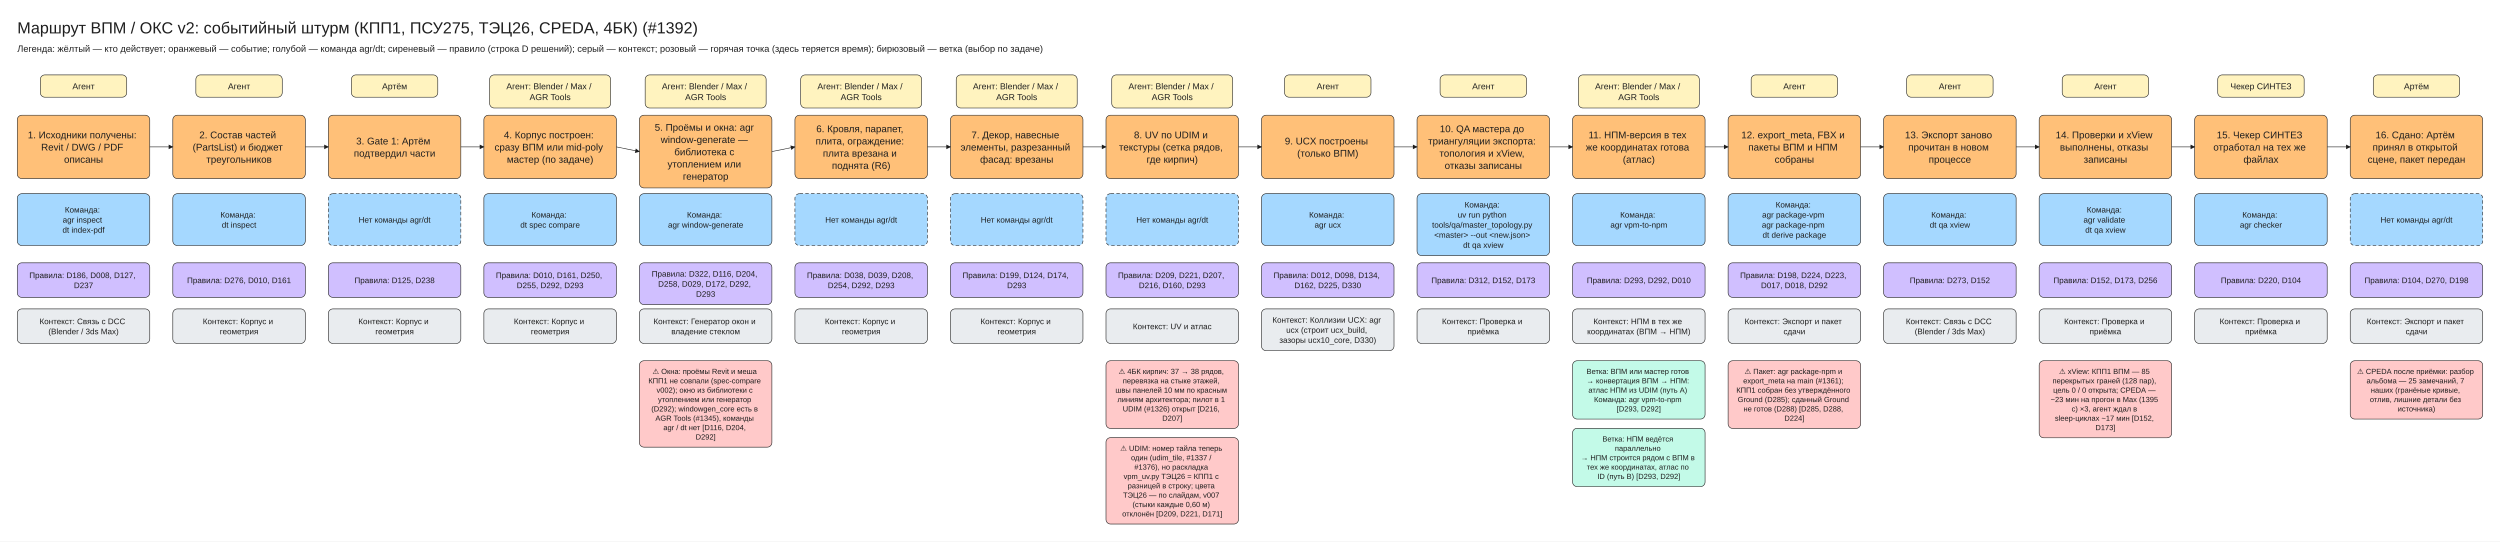
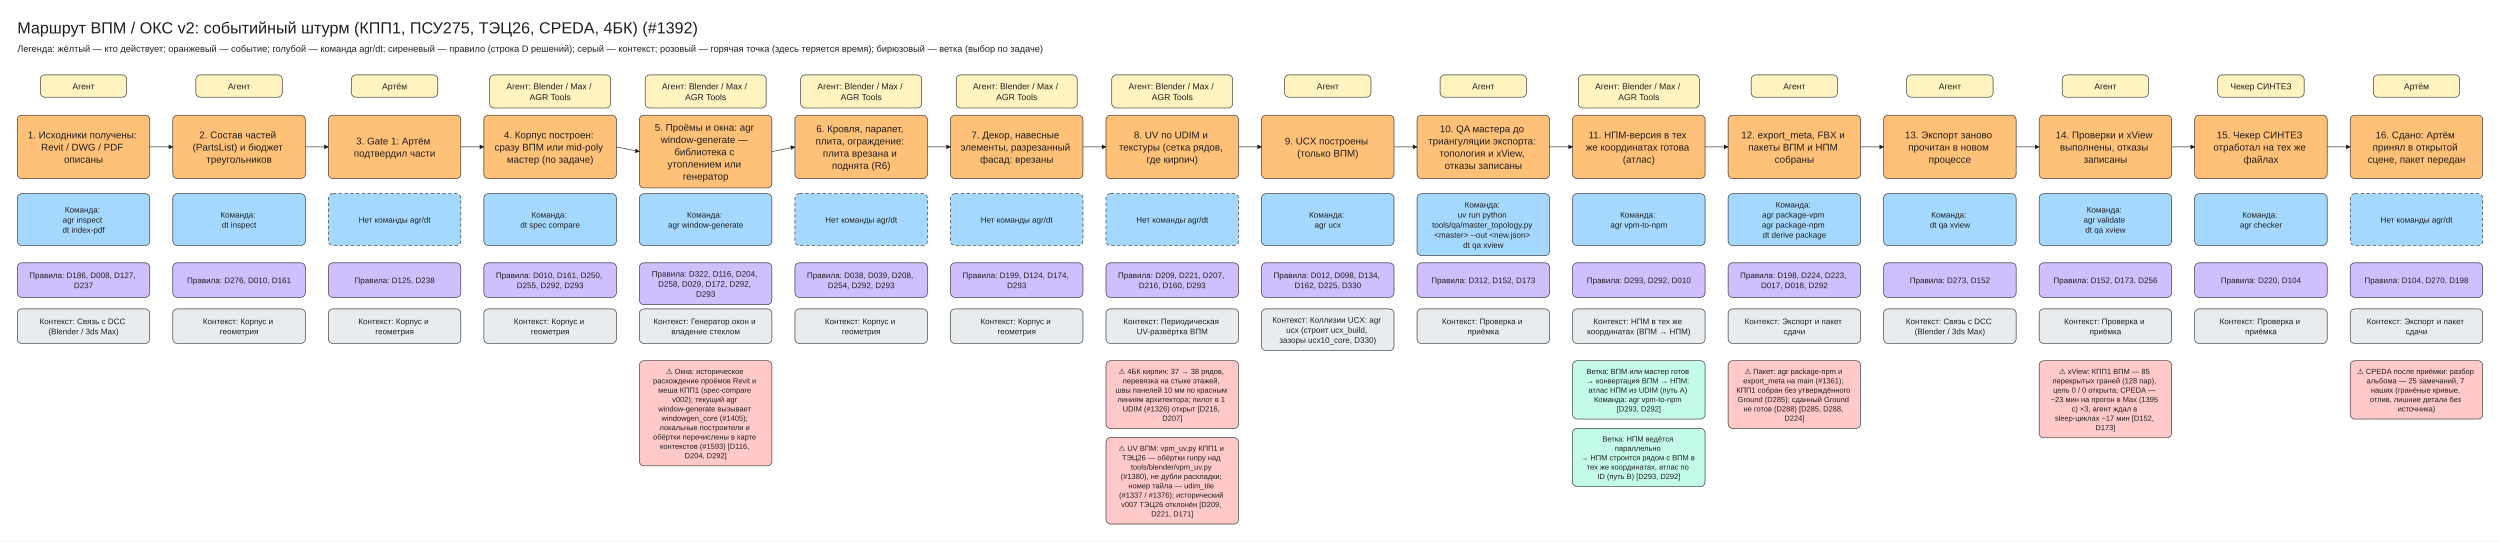
<svg xmlns="http://www.w3.org/2000/svg" viewBox="10 -30 4340 940" width="4340" height="940" font-family="Segoe UI, Arial, sans-serif">
  <defs>
    <marker id="arrow" viewBox="0 0 10 10" refX="9" refY="5" markerWidth="8" markerHeight="8" orient="auto-start-reverse">
      <path d="M0,0 L10,5 L0,10 z" fill="#1e1e1e" />
    </marker>
  </defs>
  <rect x="10" y="-30" width="4340" height="940" fill="#ffffff" />
  <rect x="80" y="100" width="150" height="38.75" rx="8" fill="#fff3bf" stroke="#1e1e1e" />
  <rect x="40" y="170" width="230" height="110" rx="8" fill="#ffc078" stroke="#1e1e1e" />
  <rect x="40" y="306.25" width="230" height="90" rx="8" fill="#a5d8ff" stroke="#1e1e1e" />
  <rect x="40" y="426.25" width="230" height="60" rx="8" fill="#d0bfff" stroke="#1e1e1e" />
  <rect x="40" y="506.25" width="230" height="60" rx="8" fill="#e9ecef" stroke="#1e1e1e" />
  <rect x="350" y="100" width="150" height="38.75" rx="8" fill="#fff3bf" stroke="#1e1e1e" />
  <rect x="310" y="170" width="230" height="110" rx="8" fill="#ffc078" stroke="#1e1e1e" />
  <line x1="270" y1="225.0" x2="310" y2="225.0" stroke="#1e1e1e" marker-end="url(#arrow)" />
  <rect x="310" y="306.25" width="230" height="90" rx="8" fill="#a5d8ff" stroke="#1e1e1e" />
  <rect x="310" y="426.25" width="230" height="60" rx="8" fill="#d0bfff" stroke="#1e1e1e" />
  <rect x="310" y="506.25" width="230" height="60" rx="8" fill="#e9ecef" stroke="#1e1e1e" />
  <rect x="620" y="100" width="150" height="38.75" rx="8" fill="#fff3bf" stroke="#1e1e1e" />
  <rect x="580" y="170" width="230" height="110" rx="8" fill="#ffc078" stroke="#1e1e1e" />
  <line x1="540" y1="225.0" x2="580" y2="225.0" stroke="#1e1e1e" marker-end="url(#arrow)" />
  <rect x="580" y="306.25" width="230" height="90" rx="8" fill="#a5d8ff" stroke="#1e1e1e" stroke-dasharray="6 4" />
  <rect x="580" y="426.25" width="230" height="60" rx="8" fill="#d0bfff" stroke="#1e1e1e" />
  <rect x="580" y="506.25" width="230" height="60" rx="8" fill="#e9ecef" stroke="#1e1e1e" />
  <rect x="860" y="100" width="210" height="57.5" rx="8" fill="#fff3bf" stroke="#1e1e1e" />
  <rect x="850" y="170" width="230" height="110" rx="8" fill="#ffc078" stroke="#1e1e1e" />
  <line x1="810" y1="225.0" x2="850" y2="225.0" stroke="#1e1e1e" marker-end="url(#arrow)" />
  <rect x="850" y="306.25" width="230" height="90" rx="8" fill="#a5d8ff" stroke="#1e1e1e" />
  <rect x="850" y="426.25" width="230" height="60" rx="8" fill="#d0bfff" stroke="#1e1e1e" />
  <rect x="850" y="506.25" width="230" height="60" rx="8" fill="#e9ecef" stroke="#1e1e1e" />
  <rect x="1130" y="100" width="210" height="57.5" rx="8" fill="#fff3bf" stroke="#1e1e1e" />
  <rect x="1120" y="170" width="230" height="126.25" rx="8" fill="#ffc078" stroke="#1e1e1e" />
  <line x1="1080" y1="225.0" x2="1120" y2="233.12" stroke="#1e1e1e" marker-end="url(#arrow)" />
  <rect x="1120" y="306.25" width="230" height="90" rx="8" fill="#a5d8ff" stroke="#1e1e1e" />
  <rect x="1120" y="426.25" width="230" height="72.5" rx="8" fill="#d0bfff" stroke="#1e1e1e" />
  <rect x="1120" y="506.25" width="230" height="60" rx="8" fill="#e9ecef" stroke="#1e1e1e" />
-   <rect x="1120" y="596.25" width="230" height="150.0" rx="8" fill="#ffc9c9" stroke="#1e1e1e" />
+   <rect x="1120" y="596.25" width="230" height="182.5" rx="8" fill="#ffc9c9" stroke="#1e1e1e" />
  <rect x="1400" y="100" width="210" height="57.5" rx="8" fill="#fff3bf" stroke="#1e1e1e" />
  <rect x="1390" y="170" width="230" height="110" rx="8" fill="#ffc078" stroke="#1e1e1e" />
  <line x1="1350" y1="233.12" x2="1390" y2="225.0" stroke="#1e1e1e" marker-end="url(#arrow)" />
  <rect x="1390" y="306.25" width="230" height="90" rx="8" fill="#a5d8ff" stroke="#1e1e1e" stroke-dasharray="6 4" />
  <rect x="1390" y="426.25" width="230" height="60" rx="8" fill="#d0bfff" stroke="#1e1e1e" />
  <rect x="1390" y="506.25" width="230" height="60" rx="8" fill="#e9ecef" stroke="#1e1e1e" />
  <rect x="1670" y="100" width="210" height="57.5" rx="8" fill="#fff3bf" stroke="#1e1e1e" />
  <rect x="1660" y="170" width="230" height="110" rx="8" fill="#ffc078" stroke="#1e1e1e" />
  <line x1="1620" y1="225.0" x2="1660" y2="225.0" stroke="#1e1e1e" marker-end="url(#arrow)" />
  <rect x="1660" y="306.25" width="230" height="90" rx="8" fill="#a5d8ff" stroke="#1e1e1e" stroke-dasharray="6 4" />
  <rect x="1660" y="426.25" width="230" height="60" rx="8" fill="#d0bfff" stroke="#1e1e1e" />
  <rect x="1660" y="506.25" width="230" height="60" rx="8" fill="#e9ecef" stroke="#1e1e1e" />
  <rect x="1940" y="100" width="210" height="57.5" rx="8" fill="#fff3bf" stroke="#1e1e1e" />
  <rect x="1930" y="170" width="230" height="110" rx="8" fill="#ffc078" stroke="#1e1e1e" />
  <line x1="1890" y1="225.0" x2="1930" y2="225.0" stroke="#1e1e1e" marker-end="url(#arrow)" />
  <rect x="1930" y="306.25" width="230" height="90" rx="8" fill="#a5d8ff" stroke="#1e1e1e" stroke-dasharray="6 4" />
  <rect x="1930" y="426.25" width="230" height="60" rx="8" fill="#d0bfff" stroke="#1e1e1e" />
  <rect x="1930" y="506.25" width="230" height="60" rx="8" fill="#e9ecef" stroke="#1e1e1e" />
  <rect x="1930" y="596.25" width="230" height="117.5" rx="8" fill="#ffc9c9" stroke="#1e1e1e" />
  <rect x="1930" y="729.75" width="230" height="150.0" rx="8" fill="#ffc9c9" stroke="#1e1e1e" />
  <rect x="2240" y="100" width="150" height="38.75" rx="8" fill="#fff3bf" stroke="#1e1e1e" />
  <rect x="2200" y="170" width="230" height="110" rx="8" fill="#ffc078" stroke="#1e1e1e" />
  <line x1="2160" y1="225.0" x2="2200" y2="225.0" stroke="#1e1e1e" marker-end="url(#arrow)" />
  <rect x="2200" y="306.25" width="230" height="90" rx="8" fill="#a5d8ff" stroke="#1e1e1e" />
  <rect x="2200" y="426.25" width="230" height="60" rx="8" fill="#d0bfff" stroke="#1e1e1e" />
  <rect x="2200" y="506.25" width="230" height="72.5" rx="8" fill="#e9ecef" stroke="#1e1e1e" />
  <rect x="2510" y="100" width="150" height="38.75" rx="8" fill="#fff3bf" stroke="#1e1e1e" />
  <rect x="2470" y="170" width="230" height="110" rx="8" fill="#ffc078" stroke="#1e1e1e" />
  <line x1="2430" y1="225.0" x2="2470" y2="225.0" stroke="#1e1e1e" marker-end="url(#arrow)" />
  <rect x="2470" y="306.25" width="230" height="107.5" rx="8" fill="#a5d8ff" stroke="#1e1e1e" />
  <rect x="2470" y="426.25" width="230" height="60" rx="8" fill="#d0bfff" stroke="#1e1e1e" />
  <rect x="2470" y="506.25" width="230" height="60" rx="8" fill="#e9ecef" stroke="#1e1e1e" />
  <rect x="2750" y="100" width="210" height="57.5" rx="8" fill="#fff3bf" stroke="#1e1e1e" />
  <rect x="2740" y="170" width="230" height="110" rx="8" fill="#ffc078" stroke="#1e1e1e" />
  <line x1="2700" y1="225.0" x2="2740" y2="225.0" stroke="#1e1e1e" marker-end="url(#arrow)" />
  <rect x="2740" y="306.25" width="230" height="90" rx="8" fill="#a5d8ff" stroke="#1e1e1e" />
  <rect x="2740" y="426.25" width="230" height="60" rx="8" fill="#d0bfff" stroke="#1e1e1e" />
  <rect x="2740" y="506.25" width="230" height="60" rx="8" fill="#e9ecef" stroke="#1e1e1e" />
  <rect x="2740" y="596.25" width="230" height="101.25" rx="8" fill="#c3fae8" stroke="#1e1e1e" />
  <rect x="2740" y="713.5" width="230" height="101.25" rx="8" fill="#c3fae8" stroke="#1e1e1e" />
  <rect x="3050" y="100" width="150" height="38.75" rx="8" fill="#fff3bf" stroke="#1e1e1e" />
  <rect x="3010" y="170" width="230" height="110" rx="8" fill="#ffc078" stroke="#1e1e1e" />
  <line x1="2970" y1="225.0" x2="3010" y2="225.0" stroke="#1e1e1e" marker-end="url(#arrow)" />
  <rect x="3010" y="306.25" width="230" height="90" rx="8" fill="#a5d8ff" stroke="#1e1e1e" />
  <rect x="3010" y="426.25" width="230" height="60" rx="8" fill="#d0bfff" stroke="#1e1e1e" />
  <rect x="3010" y="506.25" width="230" height="60" rx="8" fill="#e9ecef" stroke="#1e1e1e" />
  <rect x="3010" y="596.25" width="230" height="117.5" rx="8" fill="#ffc9c9" stroke="#1e1e1e" />
  <rect x="3320" y="100" width="150" height="38.75" rx="8" fill="#fff3bf" stroke="#1e1e1e" />
  <rect x="3280" y="170" width="230" height="110" rx="8" fill="#ffc078" stroke="#1e1e1e" />
  <line x1="3240" y1="225.0" x2="3280" y2="225.0" stroke="#1e1e1e" marker-end="url(#arrow)" />
  <rect x="3280" y="306.25" width="230" height="90" rx="8" fill="#a5d8ff" stroke="#1e1e1e" />
  <rect x="3280" y="426.25" width="230" height="60" rx="8" fill="#d0bfff" stroke="#1e1e1e" />
  <rect x="3280" y="506.25" width="230" height="60" rx="8" fill="#e9ecef" stroke="#1e1e1e" />
  <rect x="3590" y="100" width="150" height="38.75" rx="8" fill="#fff3bf" stroke="#1e1e1e" />
  <rect x="3550" y="170" width="230" height="110" rx="8" fill="#ffc078" stroke="#1e1e1e" />
  <line x1="3510" y1="225.0" x2="3550" y2="225.0" stroke="#1e1e1e" marker-end="url(#arrow)" />
  <rect x="3550" y="306.25" width="230" height="90" rx="8" fill="#a5d8ff" stroke="#1e1e1e" />
  <rect x="3550" y="426.25" width="230" height="60" rx="8" fill="#d0bfff" stroke="#1e1e1e" />
  <rect x="3550" y="506.25" width="230" height="60" rx="8" fill="#e9ecef" stroke="#1e1e1e" />
  <rect x="3550" y="596.25" width="230" height="133.75" rx="8" fill="#ffc9c9" stroke="#1e1e1e" />
  <rect x="3860" y="100" width="150" height="38.75" rx="8" fill="#fff3bf" stroke="#1e1e1e" />
  <rect x="3820" y="170" width="230" height="110" rx="8" fill="#ffc078" stroke="#1e1e1e" />
  <line x1="3780" y1="225.0" x2="3820" y2="225.0" stroke="#1e1e1e" marker-end="url(#arrow)" />
  <rect x="3820" y="306.25" width="230" height="90" rx="8" fill="#a5d8ff" stroke="#1e1e1e" />
  <rect x="3820" y="426.25" width="230" height="60" rx="8" fill="#d0bfff" stroke="#1e1e1e" />
  <rect x="3820" y="506.25" width="230" height="60" rx="8" fill="#e9ecef" stroke="#1e1e1e" />
  <rect x="4130" y="100" width="150" height="38.75" rx="8" fill="#fff3bf" stroke="#1e1e1e" />
  <rect x="4090" y="170" width="230" height="110" rx="8" fill="#ffc078" stroke="#1e1e1e" />
  <line x1="4050" y1="225.0" x2="4090" y2="225.0" stroke="#1e1e1e" marker-end="url(#arrow)" />
  <rect x="4090" y="306.25" width="230" height="90" rx="8" fill="#a5d8ff" stroke="#1e1e1e" stroke-dasharray="6 4" />
  <rect x="4090" y="426.25" width="230" height="60" rx="8" fill="#d0bfff" stroke="#1e1e1e" />
  <rect x="4090" y="506.25" width="230" height="60" rx="8" fill="#e9ecef" stroke="#1e1e1e" />
  <rect x="4090" y="596.25" width="230" height="101.25" rx="8" fill="#ffc9c9" stroke="#1e1e1e" />
  <text x="40" y="0" font-size="28" text-anchor="start" fill="#1e1e1e">
    <tspan x="40" dy="28">Маршрут ВПМ / ОКС v2: событийный штурм (КПП1, ПСУ275, ТЭЦ26, СРЕDА, 4БК) (#1392)</tspan>
  </text>
  <text x="40" y="44" font-size="16" text-anchor="start" fill="#1e1e1e">
    <tspan x="40" dy="16">Легенда: жёлтый — кто действует; оранжевый — событие; голубой — команда agr/dt; сиреневый — правило (строка D решений); серый — контекст; розовый — горячая точка (здесь теряется время); бирюзовый — ветка (выбор по задаче)</tspan>
  </text>
  <text x="155.0" y="110.0" font-size="15" text-anchor="middle" fill="#1e1e1e">
    <tspan x="155.0" dy="15">Агент</tspan>
  </text>
  <text x="155.0" y="193.12" font-size="17" text-anchor="middle" fill="#1e1e1e">
    <tspan x="155.0" dy="17">1. Исходники получены:</tspan>
    <tspan x="155.0" dy="21.25">Revit / DWG / PDF</tspan>
    <tspan x="155.0" dy="21.25">описаны</tspan>
  </text>
  <text x="155.0" y="325.0" font-size="14" text-anchor="middle" fill="#1e1e1e">
    <tspan x="155.0" dy="14">Команда:</tspan>
    <tspan x="155.0" dy="17.5">agr inspect</tspan>
    <tspan x="155.0" dy="17.5">dt index-pdf</tspan>
  </text>
  <text x="155.0" y="438.75" font-size="14" text-anchor="middle" fill="#1e1e1e">
    <tspan x="155.0" dy="14">Правила: D186, D008, D127,</tspan>
    <tspan x="155.0" dy="17.5">D237</tspan>
  </text>
  <text x="155.0" y="518.75" font-size="14" text-anchor="middle" fill="#1e1e1e">
    <tspan x="155.0" dy="14">Контекст: Связь с DCC</tspan>
    <tspan x="155.0" dy="17.5">(Blender / 3ds Max)</tspan>
  </text>
  <text x="425.0" y="110.0" font-size="15" text-anchor="middle" fill="#1e1e1e">
    <tspan x="425.0" dy="15">Агент</tspan>
  </text>
  <text x="425.0" y="193.12" font-size="17" text-anchor="middle" fill="#1e1e1e">
    <tspan x="425.0" dy="17">2. Состав частей</tspan>
    <tspan x="425.0" dy="21.25">(PartsList) и бюджет</tspan>
    <tspan x="425.0" dy="21.25">треугольников</tspan>
  </text>
  <text x="425.0" y="333.75" font-size="14" text-anchor="middle" fill="#1e1e1e">
    <tspan x="425.0" dy="14">Команда:</tspan>
    <tspan x="425.0" dy="17.5">dt inspect</tspan>
  </text>
  <text x="425.0" y="447.5" font-size="14" text-anchor="middle" fill="#1e1e1e">
    <tspan x="425.0" dy="14">Правила: D276, D010, D161</tspan>
  </text>
  <text x="425.0" y="518.75" font-size="14" text-anchor="middle" fill="#1e1e1e">
    <tspan x="425.0" dy="14">Контекст: Корпус и</tspan>
    <tspan x="425.0" dy="17.5">геометрия</tspan>
  </text>
  <text x="695.0" y="110.0" font-size="15" text-anchor="middle" fill="#1e1e1e">
    <tspan x="695.0" dy="15">Артём</tspan>
  </text>
  <text x="695.0" y="203.75" font-size="17" text-anchor="middle" fill="#1e1e1e">
    <tspan x="695.0" dy="17">3. Gate 1: Артём</tspan>
    <tspan x="695.0" dy="21.25">подтвердил части</tspan>
  </text>
  <text x="695.0" y="342.5" font-size="14" text-anchor="middle" fill="#1e1e1e">
    <tspan x="695.0" dy="14">Нет команды agr/dt</tspan>
  </text>
  <text x="695.0" y="447.5" font-size="14" text-anchor="middle" fill="#1e1e1e">
    <tspan x="695.0" dy="14">Правила: D125, D238</tspan>
  </text>
  <text x="695.0" y="518.75" font-size="14" text-anchor="middle" fill="#1e1e1e">
    <tspan x="695.0" dy="14">Контекст: Корпус и</tspan>
    <tspan x="695.0" dy="17.5">геометрия</tspan>
  </text>
  <text x="965.0" y="110.0" font-size="15" text-anchor="middle" fill="#1e1e1e">
    <tspan x="965.0" dy="15">Агент: Blender / Max /</tspan>
    <tspan x="965.0" dy="18.75">AGR Tools</tspan>
  </text>
  <text x="965.0" y="193.12" font-size="17" text-anchor="middle" fill="#1e1e1e">
    <tspan x="965.0" dy="17">4. Корпус построен:</tspan>
    <tspan x="965.0" dy="21.25">сразу ВПМ или mid-poly</tspan>
    <tspan x="965.0" dy="21.25">мастер (по задаче)</tspan>
  </text>
  <text x="965.0" y="333.75" font-size="14" text-anchor="middle" fill="#1e1e1e">
    <tspan x="965.0" dy="14">Команда:</tspan>
    <tspan x="965.0" dy="17.5">dt spec compare</tspan>
  </text>
  <text x="965.0" y="438.75" font-size="14" text-anchor="middle" fill="#1e1e1e">
    <tspan x="965.0" dy="14">Правила: D010, D161, D250,</tspan>
    <tspan x="965.0" dy="17.5">D255, D292, D293</tspan>
  </text>
  <text x="965.0" y="518.75" font-size="14" text-anchor="middle" fill="#1e1e1e">
    <tspan x="965.0" dy="14">Контекст: Корпус и</tspan>
    <tspan x="965.0" dy="17.5">геометрия</tspan>
  </text>
  <text x="1235.0" y="110.0" font-size="15" text-anchor="middle" fill="#1e1e1e">
    <tspan x="1235.0" dy="15">Агент: Blender / Max /</tspan>
    <tspan x="1235.0" dy="18.75">AGR Tools</tspan>
  </text>
  <text x="1235.0" y="180.0" font-size="17" text-anchor="middle" fill="#1e1e1e">
    <tspan x="1235.0" dy="17">5. Проёмы и окна: agr</tspan>
    <tspan x="1235.0" dy="21.25">window-generate —</tspan>
    <tspan x="1235.0" dy="21.25">библиотека с</tspan>
    <tspan x="1235.0" dy="21.25">утоплением или</tspan>
    <tspan x="1235.0" dy="21.25">генератор</tspan>
  </text>
  <text x="1235.0" y="333.75" font-size="14" text-anchor="middle" fill="#1e1e1e">
    <tspan x="1235.0" dy="14">Команда:</tspan>
    <tspan x="1235.0" dy="17.5">agr window-generate</tspan>
  </text>
  <text x="1235.0" y="436.25" font-size="14" text-anchor="middle" fill="#1e1e1e">
    <tspan x="1235.0" dy="14">Правила: D322, D116, D204,</tspan>
    <tspan x="1235.0" dy="17.5">D258, D029, D172, D292,</tspan>
    <tspan x="1235.0" dy="17.5">D293</tspan>
  </text>
  <text x="1235.0" y="518.75" font-size="14" text-anchor="middle" fill="#1e1e1e">
    <tspan x="1235.0" dy="14">Контекст: Генератор окон и</tspan>
    <tspan x="1235.0" dy="17.5">владение стеклом</tspan>
  </text>
  <text x="1235.0" y="606.25" font-size="13" text-anchor="middle" fill="#1e1e1e">
-     <tspan x="1235.0" dy="13">⚠ Окна: проёмы Revit и меша</tspan>
-     <tspan x="1235.0" dy="16.25">КПП1 не совпали (spec-compare</tspan>
-     <tspan x="1235.0" dy="16.25">v002); окно из библиотеки с</tspan>
-     <tspan x="1235.0" dy="16.25">утоплением или генератор</tspan>
-     <tspan x="1235.0" dy="16.25">(D292); windowgen_core есть в</tspan>
-     <tspan x="1235.0" dy="16.25">AGR Tools (#1345), команды</tspan>
-     <tspan x="1235.0" dy="16.25">agr / dt нет [D116, D204,</tspan>
-     <tspan x="1235.0" dy="16.25">D292]</tspan>
+     <tspan x="1235.0" dy="13">⚠ Окна: историческое</tspan>
+     <tspan x="1235.0" dy="16.25">расхождение проёмов Revit и</tspan>
+     <tspan x="1235.0" dy="16.25">меша КПП1 (spec-compare</tspan>
+     <tspan x="1235.0" dy="16.25">v002); текущий agr</tspan>
+     <tspan x="1235.0" dy="16.25">window-generate вызывает</tspan>
+     <tspan x="1235.0" dy="16.25">windowgen_core (#1405);</tspan>
+     <tspan x="1235.0" dy="16.25">локальные построители и</tspan>
+     <tspan x="1235.0" dy="16.25">обёртки перечислены в карте</tspan>
+     <tspan x="1235.0" dy="16.25">контекстов (#1593) [D116,</tspan>
+     <tspan x="1235.0" dy="16.25">D204, D292]</tspan>
  </text>
  <text x="1505.0" y="110.0" font-size="15" text-anchor="middle" fill="#1e1e1e">
    <tspan x="1505.0" dy="15">Агент: Blender / Max /</tspan>
    <tspan x="1505.0" dy="18.75">AGR Tools</tspan>
  </text>
  <text x="1505.0" y="182.5" font-size="17" text-anchor="middle" fill="#1e1e1e">
    <tspan x="1505.0" dy="17">6. Кровля, парапет,</tspan>
    <tspan x="1505.0" dy="21.25">плита, ограждение:</tspan>
    <tspan x="1505.0" dy="21.25">плита врезана и</tspan>
    <tspan x="1505.0" dy="21.25">поднята (R6)</tspan>
  </text>
  <text x="1505.0" y="342.5" font-size="14" text-anchor="middle" fill="#1e1e1e">
    <tspan x="1505.0" dy="14">Нет команды agr/dt</tspan>
  </text>
  <text x="1505.0" y="438.75" font-size="14" text-anchor="middle" fill="#1e1e1e">
    <tspan x="1505.0" dy="14">Правила: D038, D039, D208,</tspan>
    <tspan x="1505.0" dy="17.5">D254, D292, D293</tspan>
  </text>
  <text x="1505.0" y="518.75" font-size="14" text-anchor="middle" fill="#1e1e1e">
    <tspan x="1505.0" dy="14">Контекст: Корпус и</tspan>
    <tspan x="1505.0" dy="17.5">геометрия</tspan>
  </text>
  <text x="1775.0" y="110.0" font-size="15" text-anchor="middle" fill="#1e1e1e">
    <tspan x="1775.0" dy="15">Агент: Blender / Max /</tspan>
    <tspan x="1775.0" dy="18.75">AGR Tools</tspan>
  </text>
  <text x="1775.0" y="193.12" font-size="17" text-anchor="middle" fill="#1e1e1e">
    <tspan x="1775.0" dy="17">7. Декор, навесные</tspan>
    <tspan x="1775.0" dy="21.25">элементы, разрезанный</tspan>
    <tspan x="1775.0" dy="21.25">фасад: врезаны</tspan>
  </text>
  <text x="1775.0" y="342.5" font-size="14" text-anchor="middle" fill="#1e1e1e">
    <tspan x="1775.0" dy="14">Нет команды agr/dt</tspan>
  </text>
  <text x="1775.0" y="438.75" font-size="14" text-anchor="middle" fill="#1e1e1e">
    <tspan x="1775.0" dy="14">Правила: D199, D124, D174,</tspan>
    <tspan x="1775.0" dy="17.5">D293</tspan>
  </text>
  <text x="1775.0" y="518.75" font-size="14" text-anchor="middle" fill="#1e1e1e">
    <tspan x="1775.0" dy="14">Контекст: Корпус и</tspan>
    <tspan x="1775.0" dy="17.5">геометрия</tspan>
  </text>
  <text x="2045.0" y="110.0" font-size="15" text-anchor="middle" fill="#1e1e1e">
    <tspan x="2045.0" dy="15">Агент: Blender / Max /</tspan>
    <tspan x="2045.0" dy="18.75">AGR Tools</tspan>
  </text>
  <text x="2045.0" y="193.12" font-size="17" text-anchor="middle" fill="#1e1e1e">
    <tspan x="2045.0" dy="17">8. UV по UDIM и</tspan>
    <tspan x="2045.0" dy="21.25">текстуры (сетка рядов,</tspan>
    <tspan x="2045.0" dy="21.25">где кирпич)</tspan>
  </text>
  <text x="2045.0" y="342.5" font-size="14" text-anchor="middle" fill="#1e1e1e">
    <tspan x="2045.0" dy="14">Нет команды agr/dt</tspan>
  </text>
  <text x="2045.0" y="438.75" font-size="14" text-anchor="middle" fill="#1e1e1e">
    <tspan x="2045.0" dy="14">Правила: D209, D221, D207,</tspan>
    <tspan x="2045.0" dy="17.5">D216, D160, D293</tspan>
  </text>
-   <text x="2045.0" y="527.5" font-size="14" text-anchor="middle" fill="#1e1e1e">
-     <tspan x="2045.0" dy="14">Контекст: UV и атлас</tspan>
+   <text x="2045.0" y="518.75" font-size="14" text-anchor="middle" fill="#1e1e1e">
+     <tspan x="2045.0" dy="14">Контекст: Периодическая</tspan>
+     <tspan x="2045.0" dy="17.5">UV-развёртка ВПМ</tspan>
  </text>
  <text x="2045.0" y="606.25" font-size="13" text-anchor="middle" fill="#1e1e1e">
    <tspan x="2045.0" dy="13">⚠ 4БК кирпич: 37 → 38 рядов,</tspan>
    <tspan x="2045.0" dy="16.25">перевязка на стыке этажей,</tspan>
    <tspan x="2045.0" dy="16.25">швы панелей 10 мм по красным</tspan>
    <tspan x="2045.0" dy="16.25">линиям архитектора; пилот в 1</tspan>
    <tspan x="2045.0" dy="16.25">UDIM (#1326) открыт [D216,</tspan>
    <tspan x="2045.0" dy="16.25">D207]</tspan>
  </text>
  <text x="2045.0" y="739.75" font-size="13" text-anchor="middle" fill="#1e1e1e">
-     <tspan x="2045.0" dy="13">⚠ UDIM: номер тайла теперь</tspan>
-     <tspan x="2045.0" dy="16.25">один (udim_tile, #1337 /</tspan>
-     <tspan x="2045.0" dy="16.25">#1376), но раскладка</tspan>
-     <tspan x="2045.0" dy="16.25">vpm_uv.py ТЭЦ26 = КПП1 с</tspan>
-     <tspan x="2045.0" dy="16.25">разницей в строку; цвета</tspan>
-     <tspan x="2045.0" dy="16.25">ТЭЦ26 — по слайдам, v007</tspan>
-     <tspan x="2045.0" dy="16.25">(стыки каждые 0,60 м)</tspan>
-     <tspan x="2045.0" dy="16.25">отклонён [D209, D221, D171]</tspan>
+     <tspan x="2045.0" dy="13">⚠ UV ВПМ: vpm_uv.py КПП1 и</tspan>
+     <tspan x="2045.0" dy="16.25">ТЭЦ26 — обёртки runpy над</tspan>
+     <tspan x="2045.0" dy="16.25">tools/blender/vpm_uv.py</tspan>
+     <tspan x="2045.0" dy="16.25">(#1380), не дубли раскладки;</tspan>
+     <tspan x="2045.0" dy="16.25">номер тайла — udim_tile</tspan>
+     <tspan x="2045.0" dy="16.25">(#1337 / #1376); исторический</tspan>
+     <tspan x="2045.0" dy="16.25">v007 ТЭЦ26 отклонён [D209,</tspan>
+     <tspan x="2045.0" dy="16.25">D221, D171]</tspan>
  </text>
  <text x="2315.0" y="110.0" font-size="15" text-anchor="middle" fill="#1e1e1e">
    <tspan x="2315.0" dy="15">Агент</tspan>
  </text>
  <text x="2315.0" y="203.75" font-size="17" text-anchor="middle" fill="#1e1e1e">
    <tspan x="2315.0" dy="17">9. UCX построены</tspan>
    <tspan x="2315.0" dy="21.25">(только ВПМ)</tspan>
  </text>
  <text x="2315.0" y="333.75" font-size="14" text-anchor="middle" fill="#1e1e1e">
    <tspan x="2315.0" dy="14">Команда:</tspan>
    <tspan x="2315.0" dy="17.5">agr ucx</tspan>
  </text>
  <text x="2315.0" y="438.75" font-size="14" text-anchor="middle" fill="#1e1e1e">
    <tspan x="2315.0" dy="14">Правила: D012, D098, D134,</tspan>
    <tspan x="2315.0" dy="17.5">D162, D225, D330</tspan>
  </text>
  <text x="2315.0" y="516.25" font-size="14" text-anchor="middle" fill="#1e1e1e">
    <tspan x="2315.0" dy="14">Контекст: Коллизии UCX: agr</tspan>
    <tspan x="2315.0" dy="17.5">ucx (строит ucx_build,</tspan>
    <tspan x="2315.0" dy="17.5">зазоры ucx10_core, D330)</tspan>
  </text>
  <text x="2585.0" y="110.0" font-size="15" text-anchor="middle" fill="#1e1e1e">
    <tspan x="2585.0" dy="15">Агент</tspan>
  </text>
  <text x="2585.0" y="182.5" font-size="17" text-anchor="middle" fill="#1e1e1e">
    <tspan x="2585.0" dy="17">10. QA мастера до</tspan>
    <tspan x="2585.0" dy="21.25">триангуляции экспорта:</tspan>
    <tspan x="2585.0" dy="21.25">топология и xView,</tspan>
    <tspan x="2585.0" dy="21.25">отказы записаны</tspan>
  </text>
  <text x="2585.0" y="316.25" font-size="14" text-anchor="middle" fill="#1e1e1e">
    <tspan x="2585.0" dy="14">Команда:</tspan>
    <tspan x="2585.0" dy="17.5">uv run python</tspan>
    <tspan x="2585.0" dy="17.5">tools/qa/master_topology.py</tspan>
    <tspan x="2585.0" dy="17.5">&lt;master&gt; --out &lt;new.json&gt;</tspan>
    <tspan x="2585.0" dy="17.5">dt qa xview</tspan>
  </text>
  <text x="2585.0" y="447.5" font-size="14" text-anchor="middle" fill="#1e1e1e">
    <tspan x="2585.0" dy="14">Правила: D312, D152, D173</tspan>
  </text>
  <text x="2585.0" y="518.75" font-size="14" text-anchor="middle" fill="#1e1e1e">
    <tspan x="2585.0" dy="14">Контекст: Проверка и</tspan>
    <tspan x="2585.0" dy="17.5">приёмка</tspan>
  </text>
  <text x="2855.0" y="110.0" font-size="15" text-anchor="middle" fill="#1e1e1e">
    <tspan x="2855.0" dy="15">Агент: Blender / Max /</tspan>
    <tspan x="2855.0" dy="18.75">AGR Tools</tspan>
  </text>
  <text x="2855.0" y="193.12" font-size="17" text-anchor="middle" fill="#1e1e1e">
    <tspan x="2855.0" dy="17">11. НПМ-версия в тех</tspan>
    <tspan x="2855.0" dy="21.25">же координатах готова</tspan>
    <tspan x="2855.0" dy="21.25">(атлас)</tspan>
  </text>
  <text x="2855.0" y="333.75" font-size="14" text-anchor="middle" fill="#1e1e1e">
    <tspan x="2855.0" dy="14">Команда:</tspan>
    <tspan x="2855.0" dy="17.5">agr vpm-to-npm</tspan>
  </text>
  <text x="2855.0" y="447.5" font-size="14" text-anchor="middle" fill="#1e1e1e">
    <tspan x="2855.0" dy="14">Правила: D293, D292, D010</tspan>
  </text>
  <text x="2855.0" y="518.75" font-size="14" text-anchor="middle" fill="#1e1e1e">
    <tspan x="2855.0" dy="14">Контекст: НПМ в тех же</tspan>
    <tspan x="2855.0" dy="17.5">координатах (ВПМ → НПМ)</tspan>
  </text>
  <text x="2855.0" y="606.25" font-size="13" text-anchor="middle" fill="#1e1e1e">
    <tspan x="2855.0" dy="13">Ветка: ВПМ или мастер готов</tspan>
    <tspan x="2855.0" dy="16.25">→ конвертация ВПМ → НПМ:</tspan>
    <tspan x="2855.0" dy="16.25">атлас НПМ из UDIM (путь A)</tspan>
    <tspan x="2855.0" dy="16.25">Команда: agr vpm-to-npm</tspan>
    <tspan x="2855.0" dy="16.25">[D293, D292]</tspan>
  </text>
  <text x="2855.0" y="723.5" font-size="13" text-anchor="middle" fill="#1e1e1e">
    <tspan x="2855.0" dy="13">Ветка: НПМ ведётся</tspan>
    <tspan x="2855.0" dy="16.25">параллельно</tspan>
    <tspan x="2855.0" dy="16.25">→ НПМ строится рядом с ВПМ в</tspan>
    <tspan x="2855.0" dy="16.25">тех же координатах, атлас по</tspan>
    <tspan x="2855.0" dy="16.25">ID (путь B) [D293, D292]</tspan>
  </text>
  <text x="3125.0" y="110.0" font-size="15" text-anchor="middle" fill="#1e1e1e">
    <tspan x="3125.0" dy="15">Агент</tspan>
  </text>
  <text x="3125.0" y="193.12" font-size="17" text-anchor="middle" fill="#1e1e1e">
    <tspan x="3125.0" dy="17">12. export_meta, FBX и</tspan>
    <tspan x="3125.0" dy="21.25">пакеты ВПМ и НПМ</tspan>
    <tspan x="3125.0" dy="21.25">собраны</tspan>
  </text>
  <text x="3125.0" y="316.25" font-size="14" text-anchor="middle" fill="#1e1e1e">
    <tspan x="3125.0" dy="14">Команда:</tspan>
    <tspan x="3125.0" dy="17.5">agr package-vpm</tspan>
    <tspan x="3125.0" dy="17.5">agr package-npm</tspan>
    <tspan x="3125.0" dy="17.5">dt derive package</tspan>
  </text>
  <text x="3125.0" y="438.75" font-size="14" text-anchor="middle" fill="#1e1e1e">
    <tspan x="3125.0" dy="14">Правила: D198, D224, D223,</tspan>
    <tspan x="3125.0" dy="17.5">D017, D018, D292</tspan>
  </text>
  <text x="3125.0" y="518.75" font-size="14" text-anchor="middle" fill="#1e1e1e">
    <tspan x="3125.0" dy="14">Контекст: Экспорт и пакет</tspan>
    <tspan x="3125.0" dy="17.5">сдачи</tspan>
  </text>
  <text x="3125.0" y="606.25" font-size="13" text-anchor="middle" fill="#1e1e1e">
    <tspan x="3125.0" dy="13">⚠ Пакет: agr package-npm и</tspan>
    <tspan x="3125.0" dy="16.25">export_meta на main (#1361);</tspan>
    <tspan x="3125.0" dy="16.25">КПП1 собран без утверждённого</tspan>
    <tspan x="3125.0" dy="16.25">Ground (D285); сданный Ground</tspan>
    <tspan x="3125.0" dy="16.25">не готов (D288) [D285, D288,</tspan>
    <tspan x="3125.0" dy="16.25">D224]</tspan>
  </text>
  <text x="3395.0" y="110.0" font-size="15" text-anchor="middle" fill="#1e1e1e">
    <tspan x="3395.0" dy="15">Агент</tspan>
  </text>
  <text x="3395.0" y="193.12" font-size="17" text-anchor="middle" fill="#1e1e1e">
    <tspan x="3395.0" dy="17">13. Экспорт заново</tspan>
    <tspan x="3395.0" dy="21.25">прочитан в новом</tspan>
    <tspan x="3395.0" dy="21.25">процессе</tspan>
  </text>
  <text x="3395.0" y="333.75" font-size="14" text-anchor="middle" fill="#1e1e1e">
    <tspan x="3395.0" dy="14">Команда:</tspan>
    <tspan x="3395.0" dy="17.5">dt qa xview</tspan>
  </text>
  <text x="3395.0" y="447.5" font-size="14" text-anchor="middle" fill="#1e1e1e">
    <tspan x="3395.0" dy="14">Правила: D273, D152</tspan>
  </text>
  <text x="3395.0" y="518.75" font-size="14" text-anchor="middle" fill="#1e1e1e">
    <tspan x="3395.0" dy="14">Контекст: Связь с DCC</tspan>
    <tspan x="3395.0" dy="17.5">(Blender / 3ds Max)</tspan>
  </text>
  <text x="3665.0" y="110.0" font-size="15" text-anchor="middle" fill="#1e1e1e">
    <tspan x="3665.0" dy="15">Агент</tspan>
  </text>
  <text x="3665.0" y="193.12" font-size="17" text-anchor="middle" fill="#1e1e1e">
    <tspan x="3665.0" dy="17">14. Проверки и xView</tspan>
    <tspan x="3665.0" dy="21.25">выполнены, отказы</tspan>
    <tspan x="3665.0" dy="21.25">записаны</tspan>
  </text>
  <text x="3665.0" y="325.0" font-size="14" text-anchor="middle" fill="#1e1e1e">
    <tspan x="3665.0" dy="14">Команда:</tspan>
    <tspan x="3665.0" dy="17.5">agr validate</tspan>
    <tspan x="3665.0" dy="17.5">dt qa xview</tspan>
  </text>
  <text x="3665.0" y="447.5" font-size="14" text-anchor="middle" fill="#1e1e1e">
    <tspan x="3665.0" dy="14">Правила: D152, D173, D256</tspan>
  </text>
  <text x="3665.0" y="518.75" font-size="14" text-anchor="middle" fill="#1e1e1e">
    <tspan x="3665.0" dy="14">Контекст: Проверка и</tspan>
    <tspan x="3665.0" dy="17.5">приёмка</tspan>
  </text>
  <text x="3665.0" y="606.25" font-size="13" text-anchor="middle" fill="#1e1e1e">
    <tspan x="3665.0" dy="13">⚠ xView: КПП1 ВПМ — 85</tspan>
    <tspan x="3665.0" dy="16.25">перекрытых граней (128 пар),</tspan>
    <tspan x="3665.0" dy="16.25">цель 0 / 0 открыта; СРЕDА —</tspan>
    <tspan x="3665.0" dy="16.25">~23 мин на прогон в Max (1395</tspan>
    <tspan x="3665.0" dy="16.25">с) ×3, агент ждал в</tspan>
    <tspan x="3665.0" dy="16.25">sleep-циклах ~17 мин [D152,</tspan>
    <tspan x="3665.0" dy="16.25">D173]</tspan>
  </text>
  <text x="3935.0" y="110.0" font-size="15" text-anchor="middle" fill="#1e1e1e">
    <tspan x="3935.0" dy="15">Чекер СИНТЕЗ</tspan>
  </text>
  <text x="3935.0" y="193.12" font-size="17" text-anchor="middle" fill="#1e1e1e">
    <tspan x="3935.0" dy="17">15. Чекер СИНТЕЗ</tspan>
    <tspan x="3935.0" dy="21.25">отработал на тех же</tspan>
    <tspan x="3935.0" dy="21.25">файлах</tspan>
  </text>
  <text x="3935.0" y="333.75" font-size="14" text-anchor="middle" fill="#1e1e1e">
    <tspan x="3935.0" dy="14">Команда:</tspan>
    <tspan x="3935.0" dy="17.5">agr checker</tspan>
  </text>
  <text x="3935.0" y="447.5" font-size="14" text-anchor="middle" fill="#1e1e1e">
    <tspan x="3935.0" dy="14">Правила: D220, D104</tspan>
  </text>
  <text x="3935.0" y="518.75" font-size="14" text-anchor="middle" fill="#1e1e1e">
    <tspan x="3935.0" dy="14">Контекст: Проверка и</tspan>
    <tspan x="3935.0" dy="17.5">приёмка</tspan>
  </text>
  <text x="4205.0" y="110.0" font-size="15" text-anchor="middle" fill="#1e1e1e">
    <tspan x="4205.0" dy="15">Артём</tspan>
  </text>
  <text x="4205.0" y="193.12" font-size="17" text-anchor="middle" fill="#1e1e1e">
    <tspan x="4205.0" dy="17">16. Сдано: Артём</tspan>
    <tspan x="4205.0" dy="21.25">принял в открытой</tspan>
    <tspan x="4205.0" dy="21.25">сцене, пакет передан</tspan>
  </text>
  <text x="4205.0" y="342.5" font-size="14" text-anchor="middle" fill="#1e1e1e">
    <tspan x="4205.0" dy="14">Нет команды agr/dt</tspan>
  </text>
  <text x="4205.0" y="447.5" font-size="14" text-anchor="middle" fill="#1e1e1e">
    <tspan x="4205.0" dy="14">Правила: D104, D270, D198</tspan>
  </text>
  <text x="4205.0" y="518.75" font-size="14" text-anchor="middle" fill="#1e1e1e">
    <tspan x="4205.0" dy="14">Контекст: Экспорт и пакет</tspan>
    <tspan x="4205.0" dy="17.5">сдачи</tspan>
  </text>
  <text x="4205.0" y="606.25" font-size="13" text-anchor="middle" fill="#1e1e1e">
    <tspan x="4205.0" dy="13">⚠ СРЕDА после приёмки: разбор</tspan>
    <tspan x="4205.0" dy="16.25">альбома — 25 замечаний, 7</tspan>
    <tspan x="4205.0" dy="16.25">наших (гранёные кривые,</tspan>
    <tspan x="4205.0" dy="16.25">отлив, лишние детали без</tspan>
    <tspan x="4205.0" dy="16.25">источника)</tspan>
  </text>
</svg>
